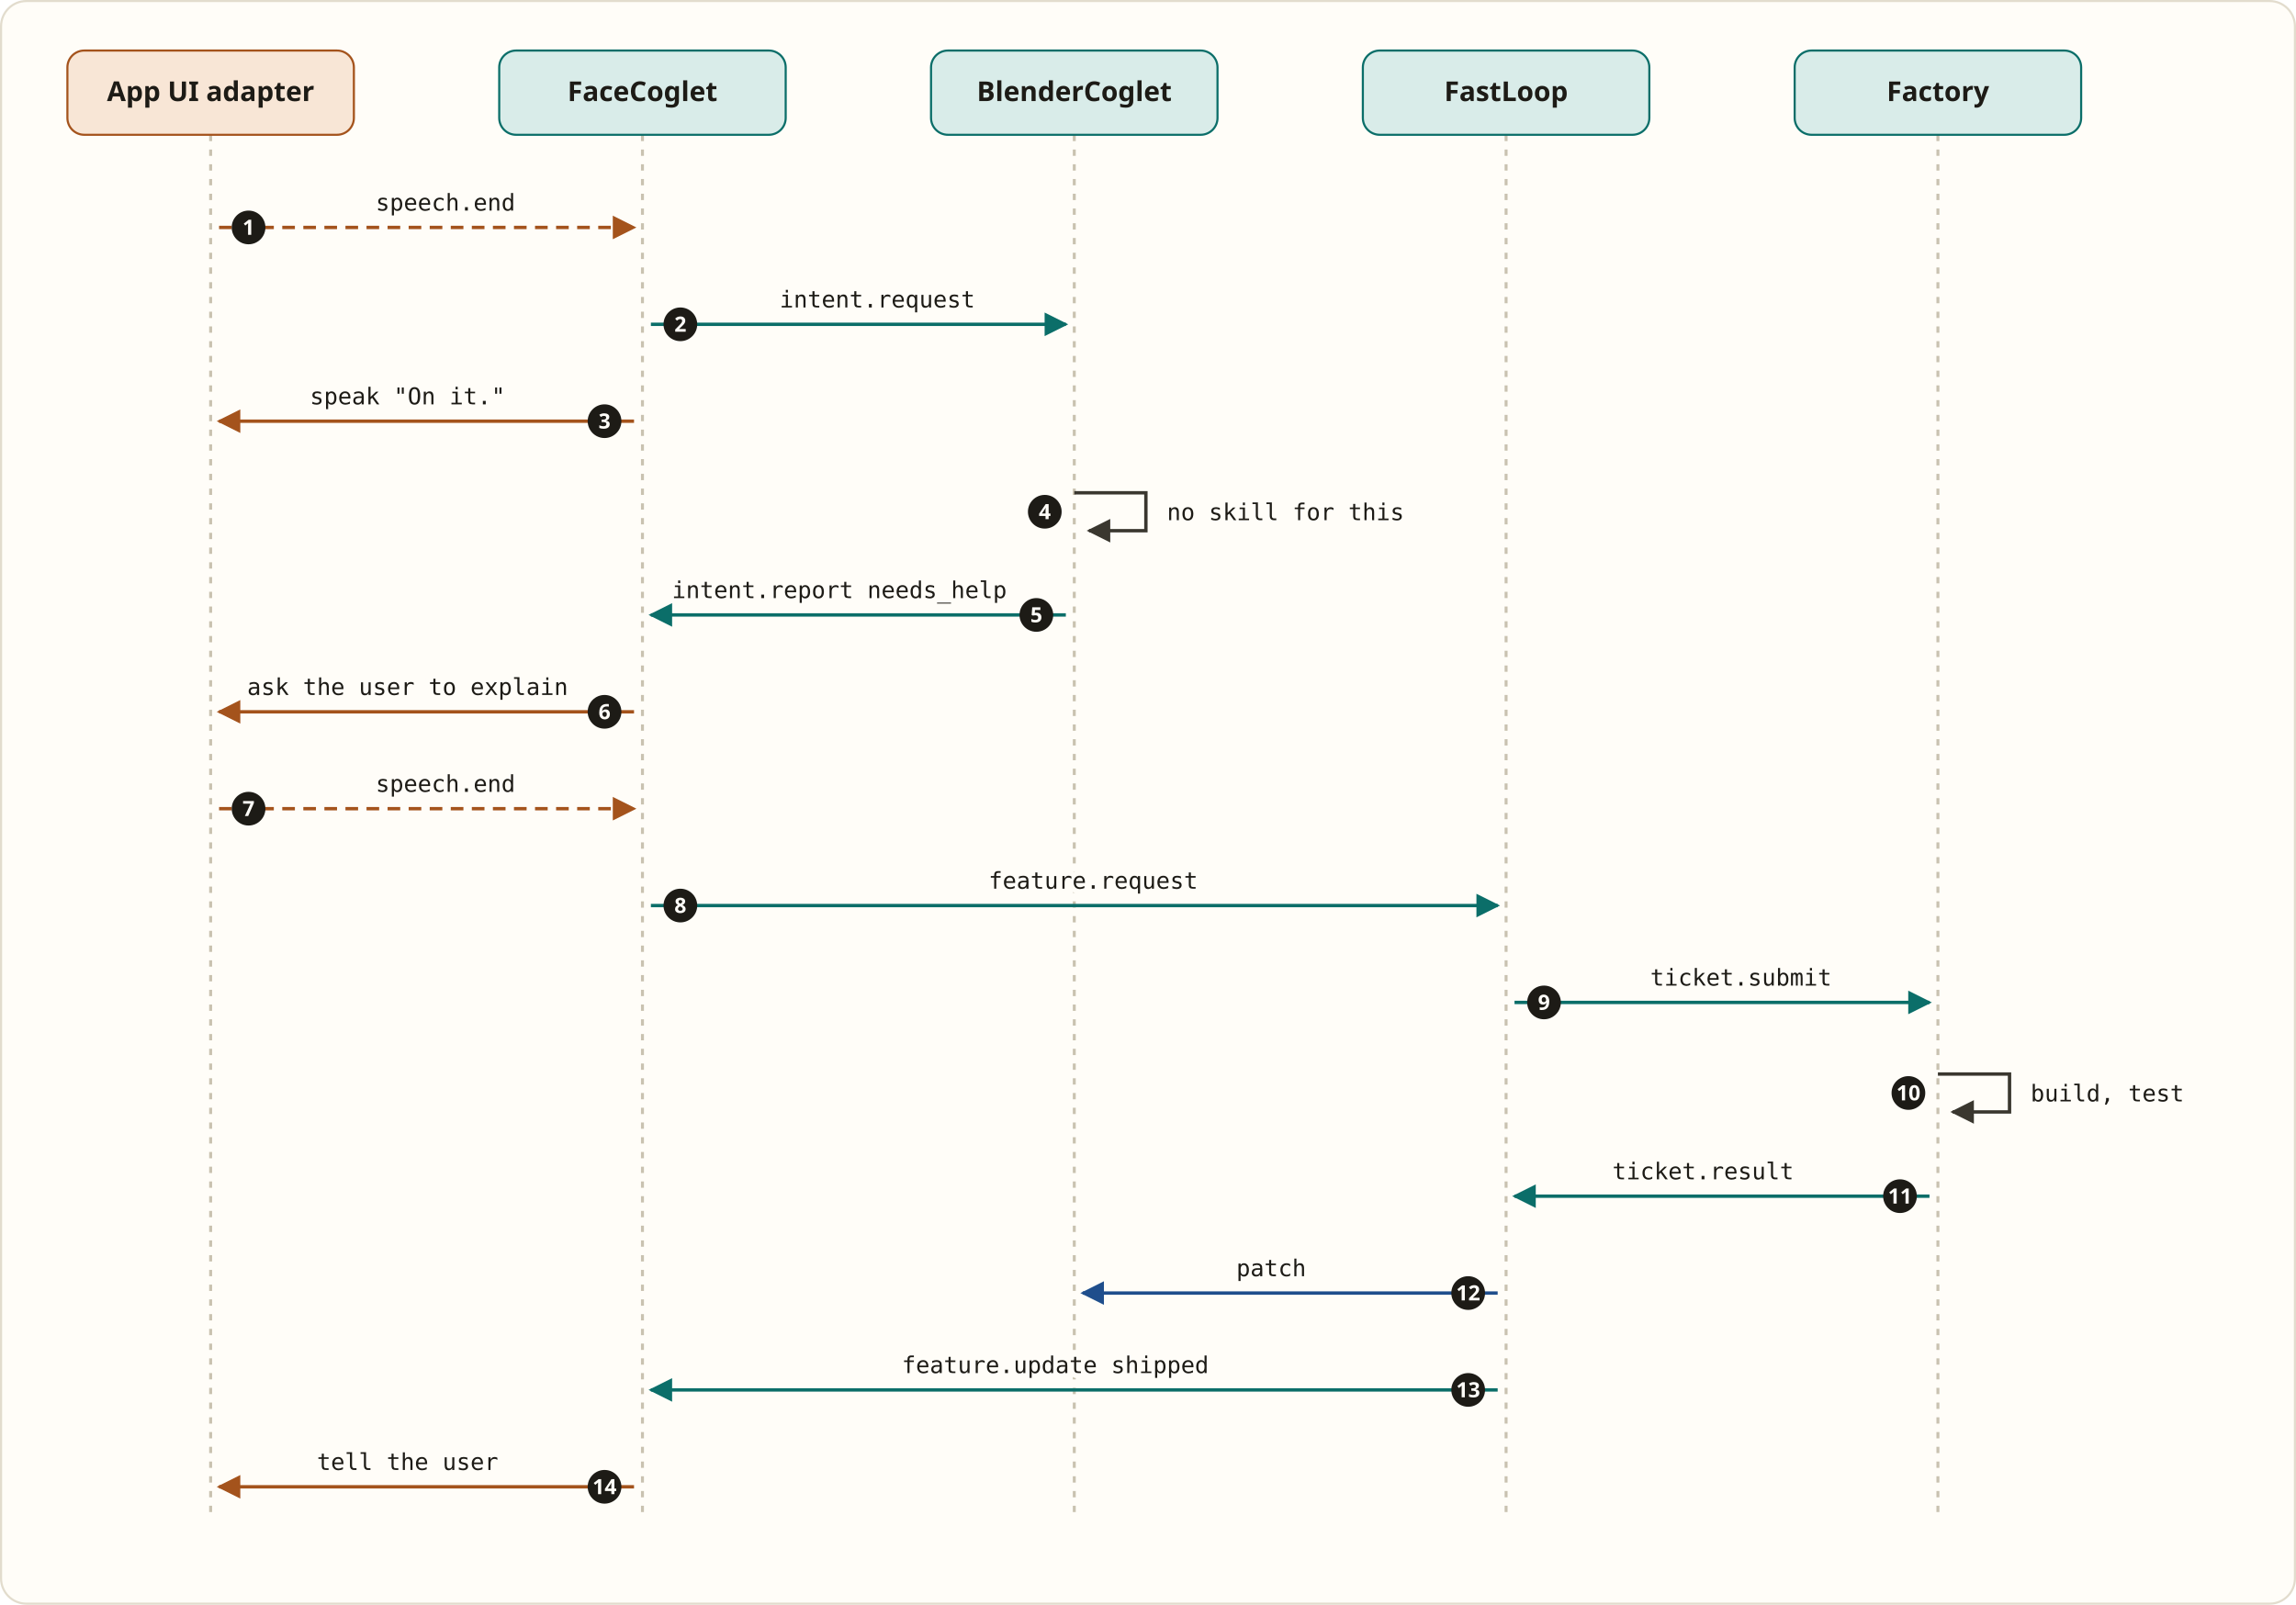
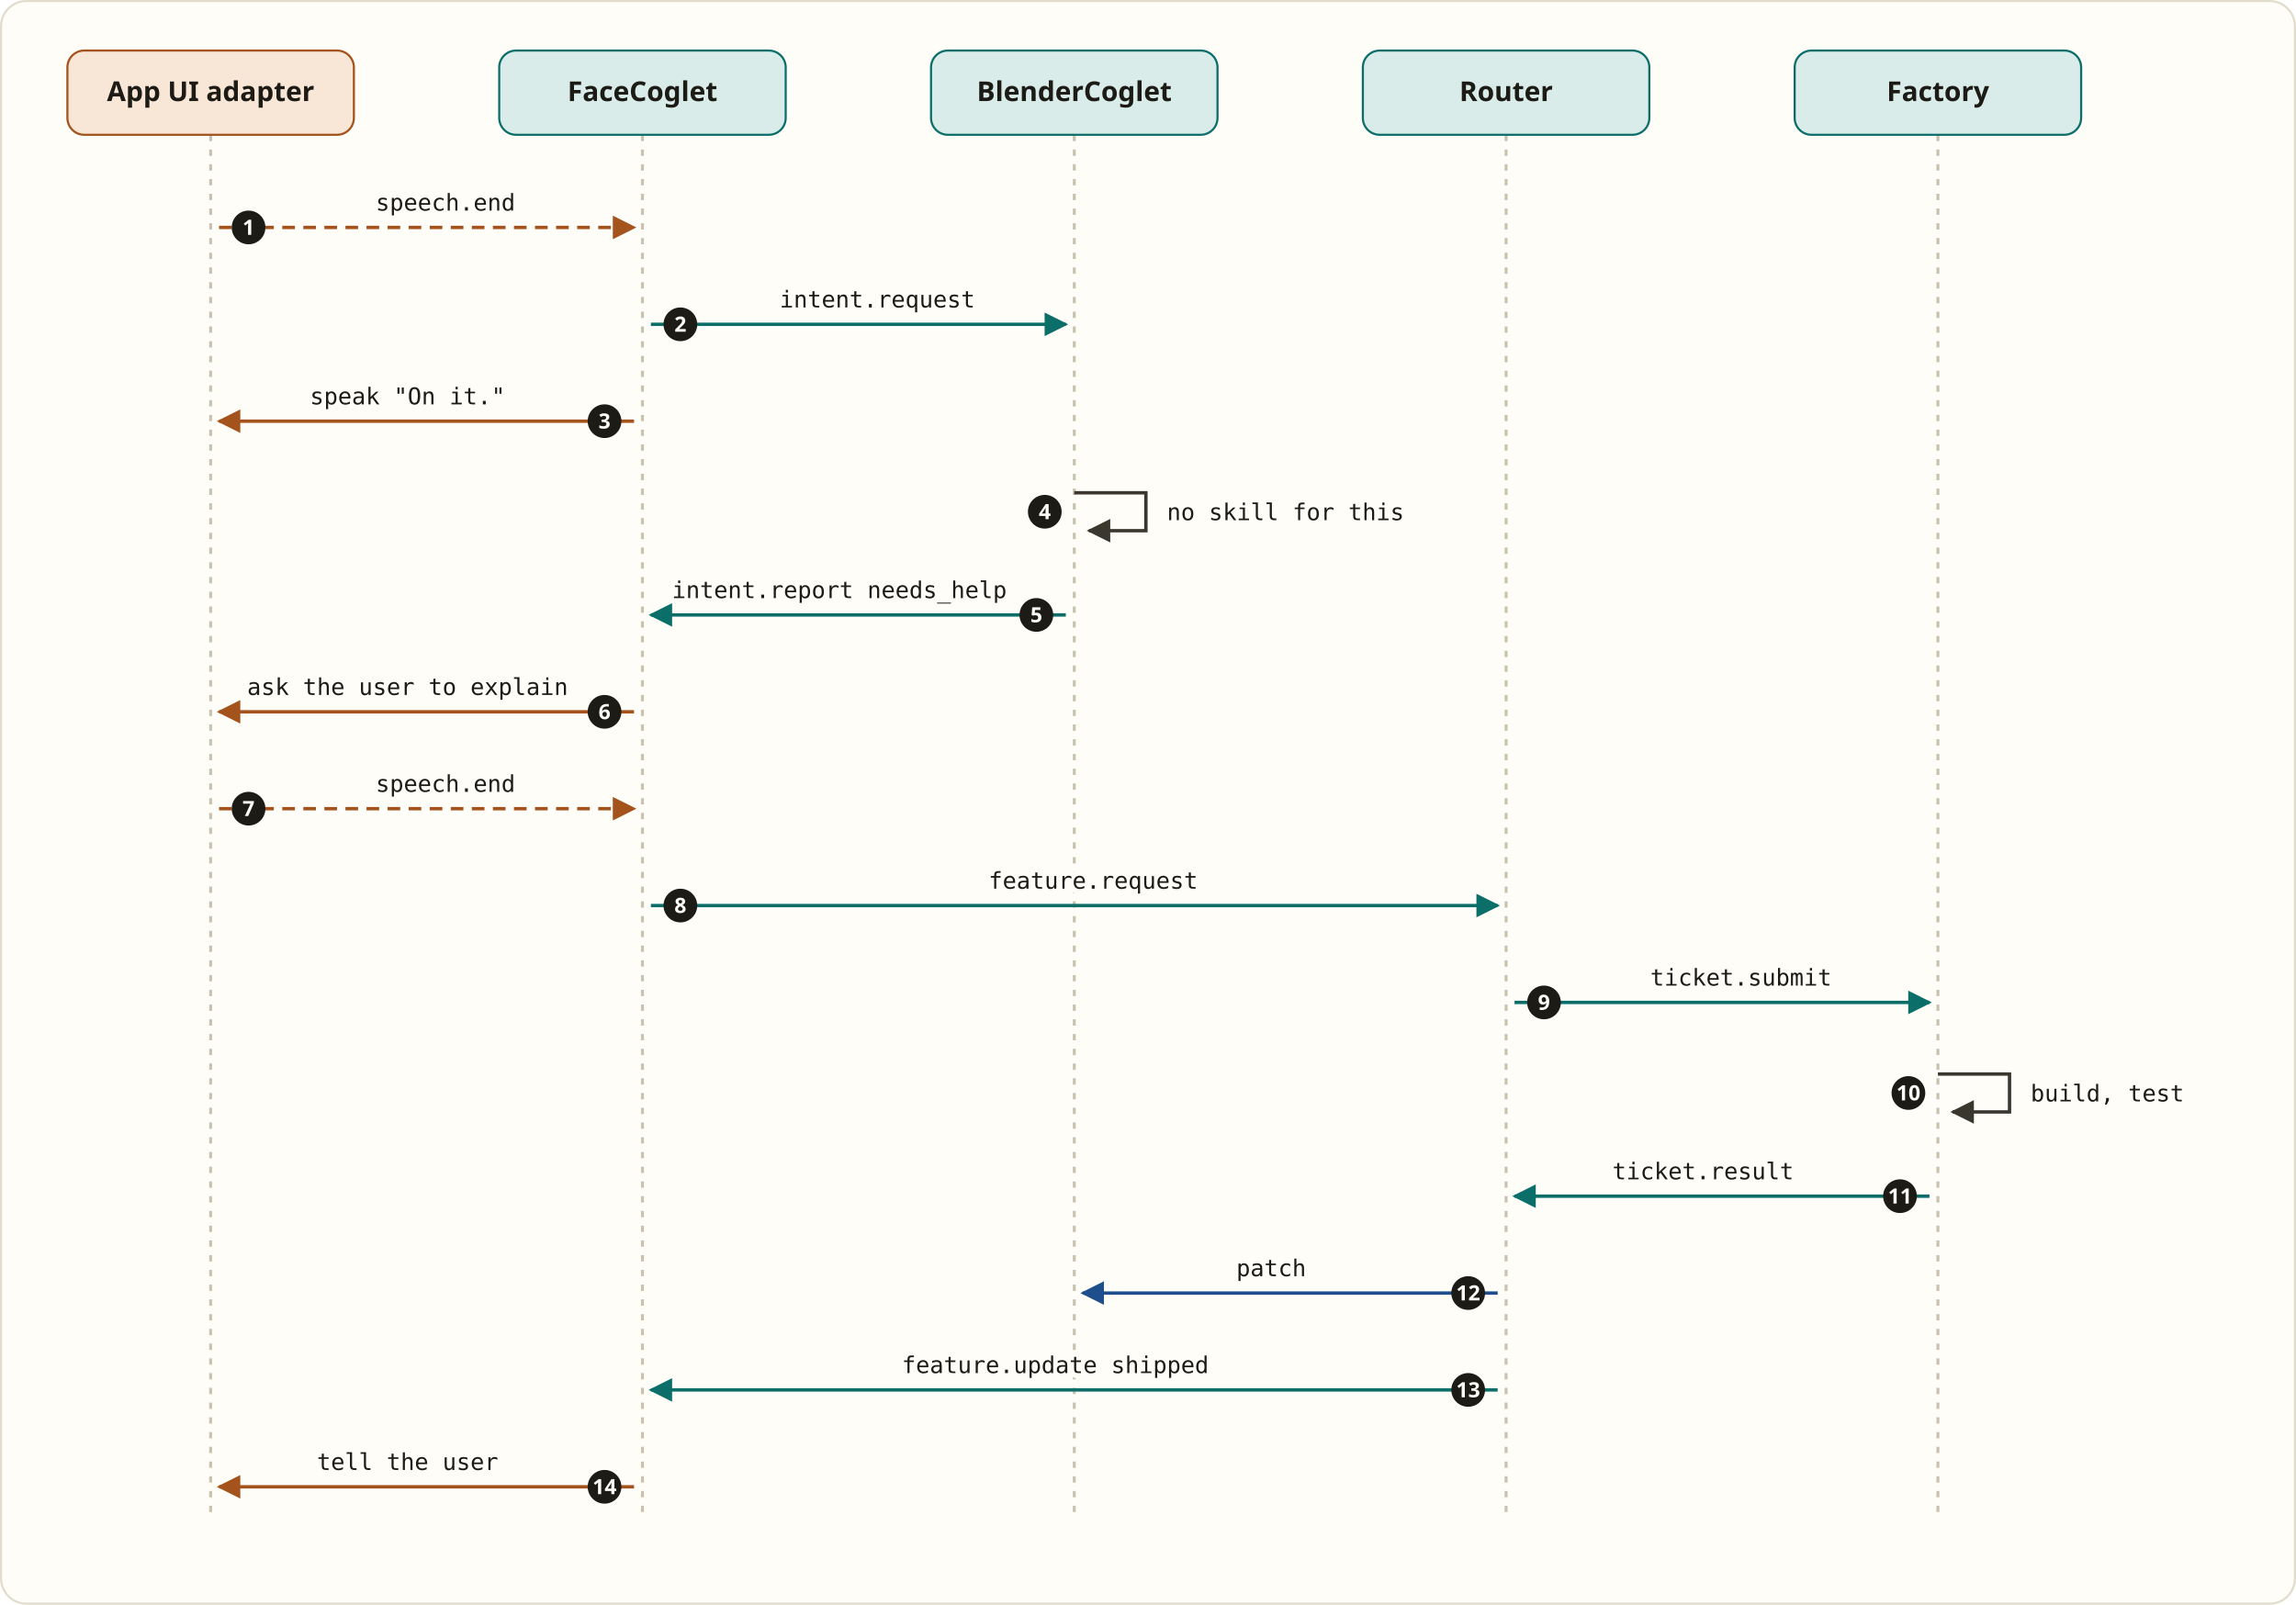
<svg xmlns="http://www.w3.org/2000/svg" width="1090" height="762" viewBox="0 0 1090 762" role="img" aria-label="A spoken request goes from Face to the Blender coglet, which asks for help; Face files a feature request, the factory builds a patch, and the cogent applies it.">
  <style>
.dg-bg{fill:#fffdf8;stroke:#e2dccd}
.dg-group{fill:#f3efe4}
.dg-t{font:12px 'Avenir Next','Segoe UI',system-ui,sans-serif;fill:#1d1b16}
.dg-b{font:600 13px 'Avenir Next','Segoe UI',system-ui,sans-serif;fill:#1d1b16}
.dg-m{font:11px 'Avenir Next','Segoe UI',system-ui,sans-serif;fill:#6b6558}
.dg-cap{font:600 10px 'Avenir Next','Segoe UI',system-ui,sans-serif;fill:#6b6558;letter-spacing:.08em}
.dg-code{font:11px 'JetBrains Mono','SF Mono',ui-monospace,Menlo,monospace;fill:#1d1b16}
.dg-halo{paint-order:stroke;stroke:#fffdf8;stroke-width:5px;stroke-linejoin:round}
.dg-coglet{fill:#d9ece9;stroke:#0b6e69}
.dg-adapter{fill:#f8e6d6;stroke:#a4531c}
.dg-runtime{fill:#fffdf8;stroke:#8a8474}
.dg-hub{fill:#dfe9f5;stroke:#1f4e8c}
.dg-world{fill:none;stroke:#8a8474;stroke-dasharray:4 4}
.dg-life{stroke:#c9c2b0;stroke-dasharray:3 4}
.dg-ink{stroke:#3a372f;fill:none}.dg-ink-h{fill:#3a372f}
.dg-teal{stroke:#0b6e69;fill:none}.dg-teal-h{fill:#0b6e69}
.dg-warm{stroke:#a4531c;fill:none}.dg-warm-h{fill:#a4531c}
.dg-blue{stroke:#1f4e8c;fill:none}.dg-blue-h{fill:#1f4e8c}
.dg-dash{stroke-dasharray:6 4}
.dg-present{fill:none;stroke:#b8860b;stroke-width:2.4}
.dg-num{fill:#1d1b16}.dg-numt{font:600 10px 'Avenir Next',system-ui,sans-serif;fill:#fffdf8}
.dg-e-basic{fill:#f6e7c1;stroke:#a87b12}.dg-e-wasm{fill:#e6dff5;stroke:#6a4bb0}.dg-e-js{fill:#e3efc8;stroke:#5d7a1c}
.dg-e-java{fill:#f6d9d6;stroke:#b0463c}.dg-e-llm{fill:#d3ecf0;stroke:#19788a}
@media (prefers-color-scheme: dark){
.dg-bg{fill:#1b1e24;stroke:#2c3038}
.dg-group{fill:#22262d}
.dg-t,.dg-b,.dg-code{fill:#e9e6df}
.dg-m,.dg-cap{fill:#9a968c}
.dg-halo{stroke:#1b1e24}
.dg-coglet{fill:#17302f;stroke:#5cc8bf}
.dg-adapter{fill:#3a2616;stroke:#e8a06a}
.dg-runtime{fill:#1b1e24;stroke:#7d796f}
.dg-hub{fill:#1c2b40;stroke:#8fb8f0}
.dg-world{stroke:#7d796f}
.dg-life{stroke:#3a3f48}
.dg-ink{stroke:#c9c5bb}.dg-ink-h{fill:#c9c5bb}
.dg-teal{stroke:#5cc8bf}.dg-teal-h{fill:#5cc8bf}
.dg-warm{stroke:#e8a06a}.dg-warm-h{fill:#e8a06a}
.dg-blue{stroke:#8fb8f0}.dg-blue-h{fill:#8fb8f0}
.dg-num{fill:#e9e6df}.dg-numt{fill:#1b1e24}
.dg-present{stroke:#e5ff00}
.dg-e-basic{fill:#3a2f14;stroke:#ecc56b}.dg-e-wasm{fill:#2b2440;stroke:#c3a2e8}.dg-e-js{fill:#26331a;stroke:#b9c97a}
.dg-e-java{fill:#3d1f1d;stroke:#f0958a}.dg-e-llm{fill:#14323a;stroke:#6fd0e0}
}
</style>
  <defs>
    <marker id="turn-ink" viewBox="0 0 10 10" refX="9" refY="5" markerWidth="7" markerHeight="7" orient="auto">
      <path d="M0 0L10 5L0 10z" class="dg-ink-h" />
    </marker>
    <marker id="turn-ink-s" viewBox="0 0 10 10" refX="1" refY="5" markerWidth="7" markerHeight="7" orient="auto">
      <path d="M10 0L0 5L10 10z" class="dg-ink-h" />
    </marker>
    <marker id="turn-teal" viewBox="0 0 10 10" refX="9" refY="5" markerWidth="7" markerHeight="7" orient="auto">
      <path d="M0 0L10 5L0 10z" class="dg-teal-h" />
    </marker>
    <marker id="turn-teal-s" viewBox="0 0 10 10" refX="1" refY="5" markerWidth="7" markerHeight="7" orient="auto">
      <path d="M10 0L0 5L10 10z" class="dg-teal-h" />
    </marker>
    <marker id="turn-warm" viewBox="0 0 10 10" refX="9" refY="5" markerWidth="7" markerHeight="7" orient="auto">
      <path d="M0 0L10 5L0 10z" class="dg-warm-h" />
    </marker>
    <marker id="turn-warm-s" viewBox="0 0 10 10" refX="1" refY="5" markerWidth="7" markerHeight="7" orient="auto">
      <path d="M10 0L0 5L10 10z" class="dg-warm-h" />
    </marker>
    <marker id="turn-blue" viewBox="0 0 10 10" refX="9" refY="5" markerWidth="7" markerHeight="7" orient="auto">
      <path d="M0 0L10 5L0 10z" class="dg-blue-h" />
    </marker>
    <marker id="turn-blue-s" viewBox="0 0 10 10" refX="1" refY="5" markerWidth="7" markerHeight="7" orient="auto">
      <path d="M10 0L0 5L10 10z" class="dg-blue-h" />
    </marker>
  </defs>
  <rect x="0.5" y="0.5" width="1089" height="761" rx="12" class="dg-bg" />
  <line x1="100" y1="64" x2="100" y2="722" class="dg-life" stroke-width="1.4" />
  <rect x="32.0" y="24" width="136" height="40" rx="8" class="dg-adapter" />
  <text x="100.0" y="48.0" text-anchor="middle" class="dg-b">App UI adapter</text>
  <line x1="305" y1="64" x2="305" y2="722" class="dg-life" stroke-width="1.4" />
  <rect x="237.0" y="24" width="136" height="40" rx="8" class="dg-coglet" />
  <text x="305.0" y="48.0" text-anchor="middle" class="dg-b">FaceCoglet</text>
  <line x1="510" y1="64" x2="510" y2="722" class="dg-life" stroke-width="1.4" />
  <rect x="442.0" y="24" width="136" height="40" rx="8" class="dg-coglet" />
  <text x="510.0" y="48.0" text-anchor="middle" class="dg-b">BlenderCoglet</text>
  <line x1="715" y1="64" x2="715" y2="722" class="dg-life" stroke-width="1.4" />
  <rect x="647.0" y="24" width="136" height="40" rx="8" class="dg-coglet" />
-   <text x="715.0" y="48.0" text-anchor="middle" class="dg-b">FastLoop</text>
+   <text x="715.0" y="48.0" text-anchor="middle" class="dg-b">Router</text>
  <line x1="920" y1="64" x2="920" y2="722" class="dg-life" stroke-width="1.4" />
  <rect x="852.0" y="24" width="136" height="40" rx="8" class="dg-coglet" />
  <text x="920.0" y="48.0" text-anchor="middle" class="dg-b">Factory</text>
  <line x1="104" y1="108" x2="301" y2="108" class="dg-warm dg-dash" stroke-width="1.6" marker-end="url(#turn-warm)" />
  <circle cx="118" cy="108" r="8" class="dg-num" />
  <text x="118" y="111.5" text-anchor="middle" class="dg-numt">1</text>
  <text x="211.5" y="100" text-anchor="middle" class="dg-code dg-halo">speech.end</text>
  <line x1="309" y1="154" x2="506" y2="154" class="dg-teal" stroke-width="1.6" marker-end="url(#turn-teal)" />
  <circle cx="323" cy="154" r="8" class="dg-num" />
  <text x="323" y="157.5" text-anchor="middle" class="dg-numt">2</text>
  <text x="416.5" y="146" text-anchor="middle" class="dg-code dg-halo">intent.request</text>
  <line x1="301" y1="200" x2="104" y2="200" class="dg-warm" stroke-width="1.6" marker-end="url(#turn-warm)" />
  <circle cx="287" cy="200" r="8" class="dg-num" />
  <text x="287" y="203.5" text-anchor="middle" class="dg-numt">3</text>
  <text x="193.5" y="192" text-anchor="middle" class="dg-code dg-halo">speak "On it."</text>
  <path d="M510 234h34v18h-27" class="dg-ink" stroke-width="1.6" marker-end="url(#turn-ink)" />
  <circle cx="496" cy="243" r="8" class="dg-num" />
  <text x="496" y="246.5" text-anchor="middle" class="dg-numt">4</text>
  <text x="554" y="247" text-anchor="start" class="dg-code dg-halo">no skill for this</text>
  <line x1="506" y1="292" x2="309" y2="292" class="dg-teal" stroke-width="1.6" marker-end="url(#turn-teal)" />
  <circle cx="492" cy="292" r="8" class="dg-num" />
  <text x="492" y="295.5" text-anchor="middle" class="dg-numt">5</text>
  <text x="398.5" y="284" text-anchor="middle" class="dg-code dg-halo">intent.report needs_help</text>
  <line x1="301" y1="338" x2="104" y2="338" class="dg-warm" stroke-width="1.6" marker-end="url(#turn-warm)" />
  <circle cx="287" cy="338" r="8" class="dg-num" />
  <text x="287" y="341.5" text-anchor="middle" class="dg-numt">6</text>
  <text x="193.5" y="330" text-anchor="middle" class="dg-code dg-halo">ask the user to explain</text>
  <line x1="104" y1="384" x2="301" y2="384" class="dg-warm dg-dash" stroke-width="1.6" marker-end="url(#turn-warm)" />
  <circle cx="118" cy="384" r="8" class="dg-num" />
  <text x="118" y="387.5" text-anchor="middle" class="dg-numt">7</text>
  <text x="211.5" y="376" text-anchor="middle" class="dg-code dg-halo">speech.end</text>
  <line x1="309" y1="430" x2="711" y2="430" class="dg-teal" stroke-width="1.6" marker-end="url(#turn-teal)" />
  <circle cx="323" cy="430" r="8" class="dg-num" />
  <text x="323" y="433.5" text-anchor="middle" class="dg-numt">8</text>
  <text x="519.0" y="422" text-anchor="middle" class="dg-code dg-halo">feature.request</text>
  <line x1="719" y1="476" x2="916" y2="476" class="dg-teal" stroke-width="1.6" marker-end="url(#turn-teal)" />
  <circle cx="733" cy="476" r="8" class="dg-num" />
  <text x="733" y="479.5" text-anchor="middle" class="dg-numt">9</text>
  <text x="826.5" y="468" text-anchor="middle" class="dg-code dg-halo">ticket.submit</text>
  <path d="M920 510h34v18h-27" class="dg-ink" stroke-width="1.6" marker-end="url(#turn-ink)" />
  <circle cx="906" cy="519" r="8" class="dg-num" />
  <text x="906" y="522.5" text-anchor="middle" class="dg-numt">10</text>
  <text x="964" y="523" text-anchor="start" class="dg-code dg-halo">build, test</text>
  <line x1="916" y1="568" x2="719" y2="568" class="dg-teal" stroke-width="1.6" marker-end="url(#turn-teal)" />
  <circle cx="902" cy="568" r="8" class="dg-num" />
  <text x="902" y="571.5" text-anchor="middle" class="dg-numt">11</text>
  <text x="808.5" y="560" text-anchor="middle" class="dg-code dg-halo">ticket.result</text>
  <line x1="711" y1="614" x2="514" y2="614" class="dg-blue" stroke-width="1.6" marker-end="url(#turn-blue)" />
  <circle cx="697" cy="614" r="8" class="dg-num" />
  <text x="697" y="617.5" text-anchor="middle" class="dg-numt">12</text>
  <text x="603.5" y="606" text-anchor="middle" class="dg-code dg-halo">patch</text>
  <line x1="711" y1="660" x2="309" y2="660" class="dg-teal" stroke-width="1.6" marker-end="url(#turn-teal)" />
  <circle cx="697" cy="660" r="8" class="dg-num" />
  <text x="697" y="663.5" text-anchor="middle" class="dg-numt">13</text>
  <text x="501.0" y="652" text-anchor="middle" class="dg-code dg-halo">feature.update shipped</text>
  <line x1="301" y1="706" x2="104" y2="706" class="dg-warm" stroke-width="1.6" marker-end="url(#turn-warm)" />
  <circle cx="287" cy="706" r="8" class="dg-num" />
  <text x="287" y="709.5" text-anchor="middle" class="dg-numt">14</text>
  <text x="193.5" y="698" text-anchor="middle" class="dg-code dg-halo">tell the user</text>
</svg>
